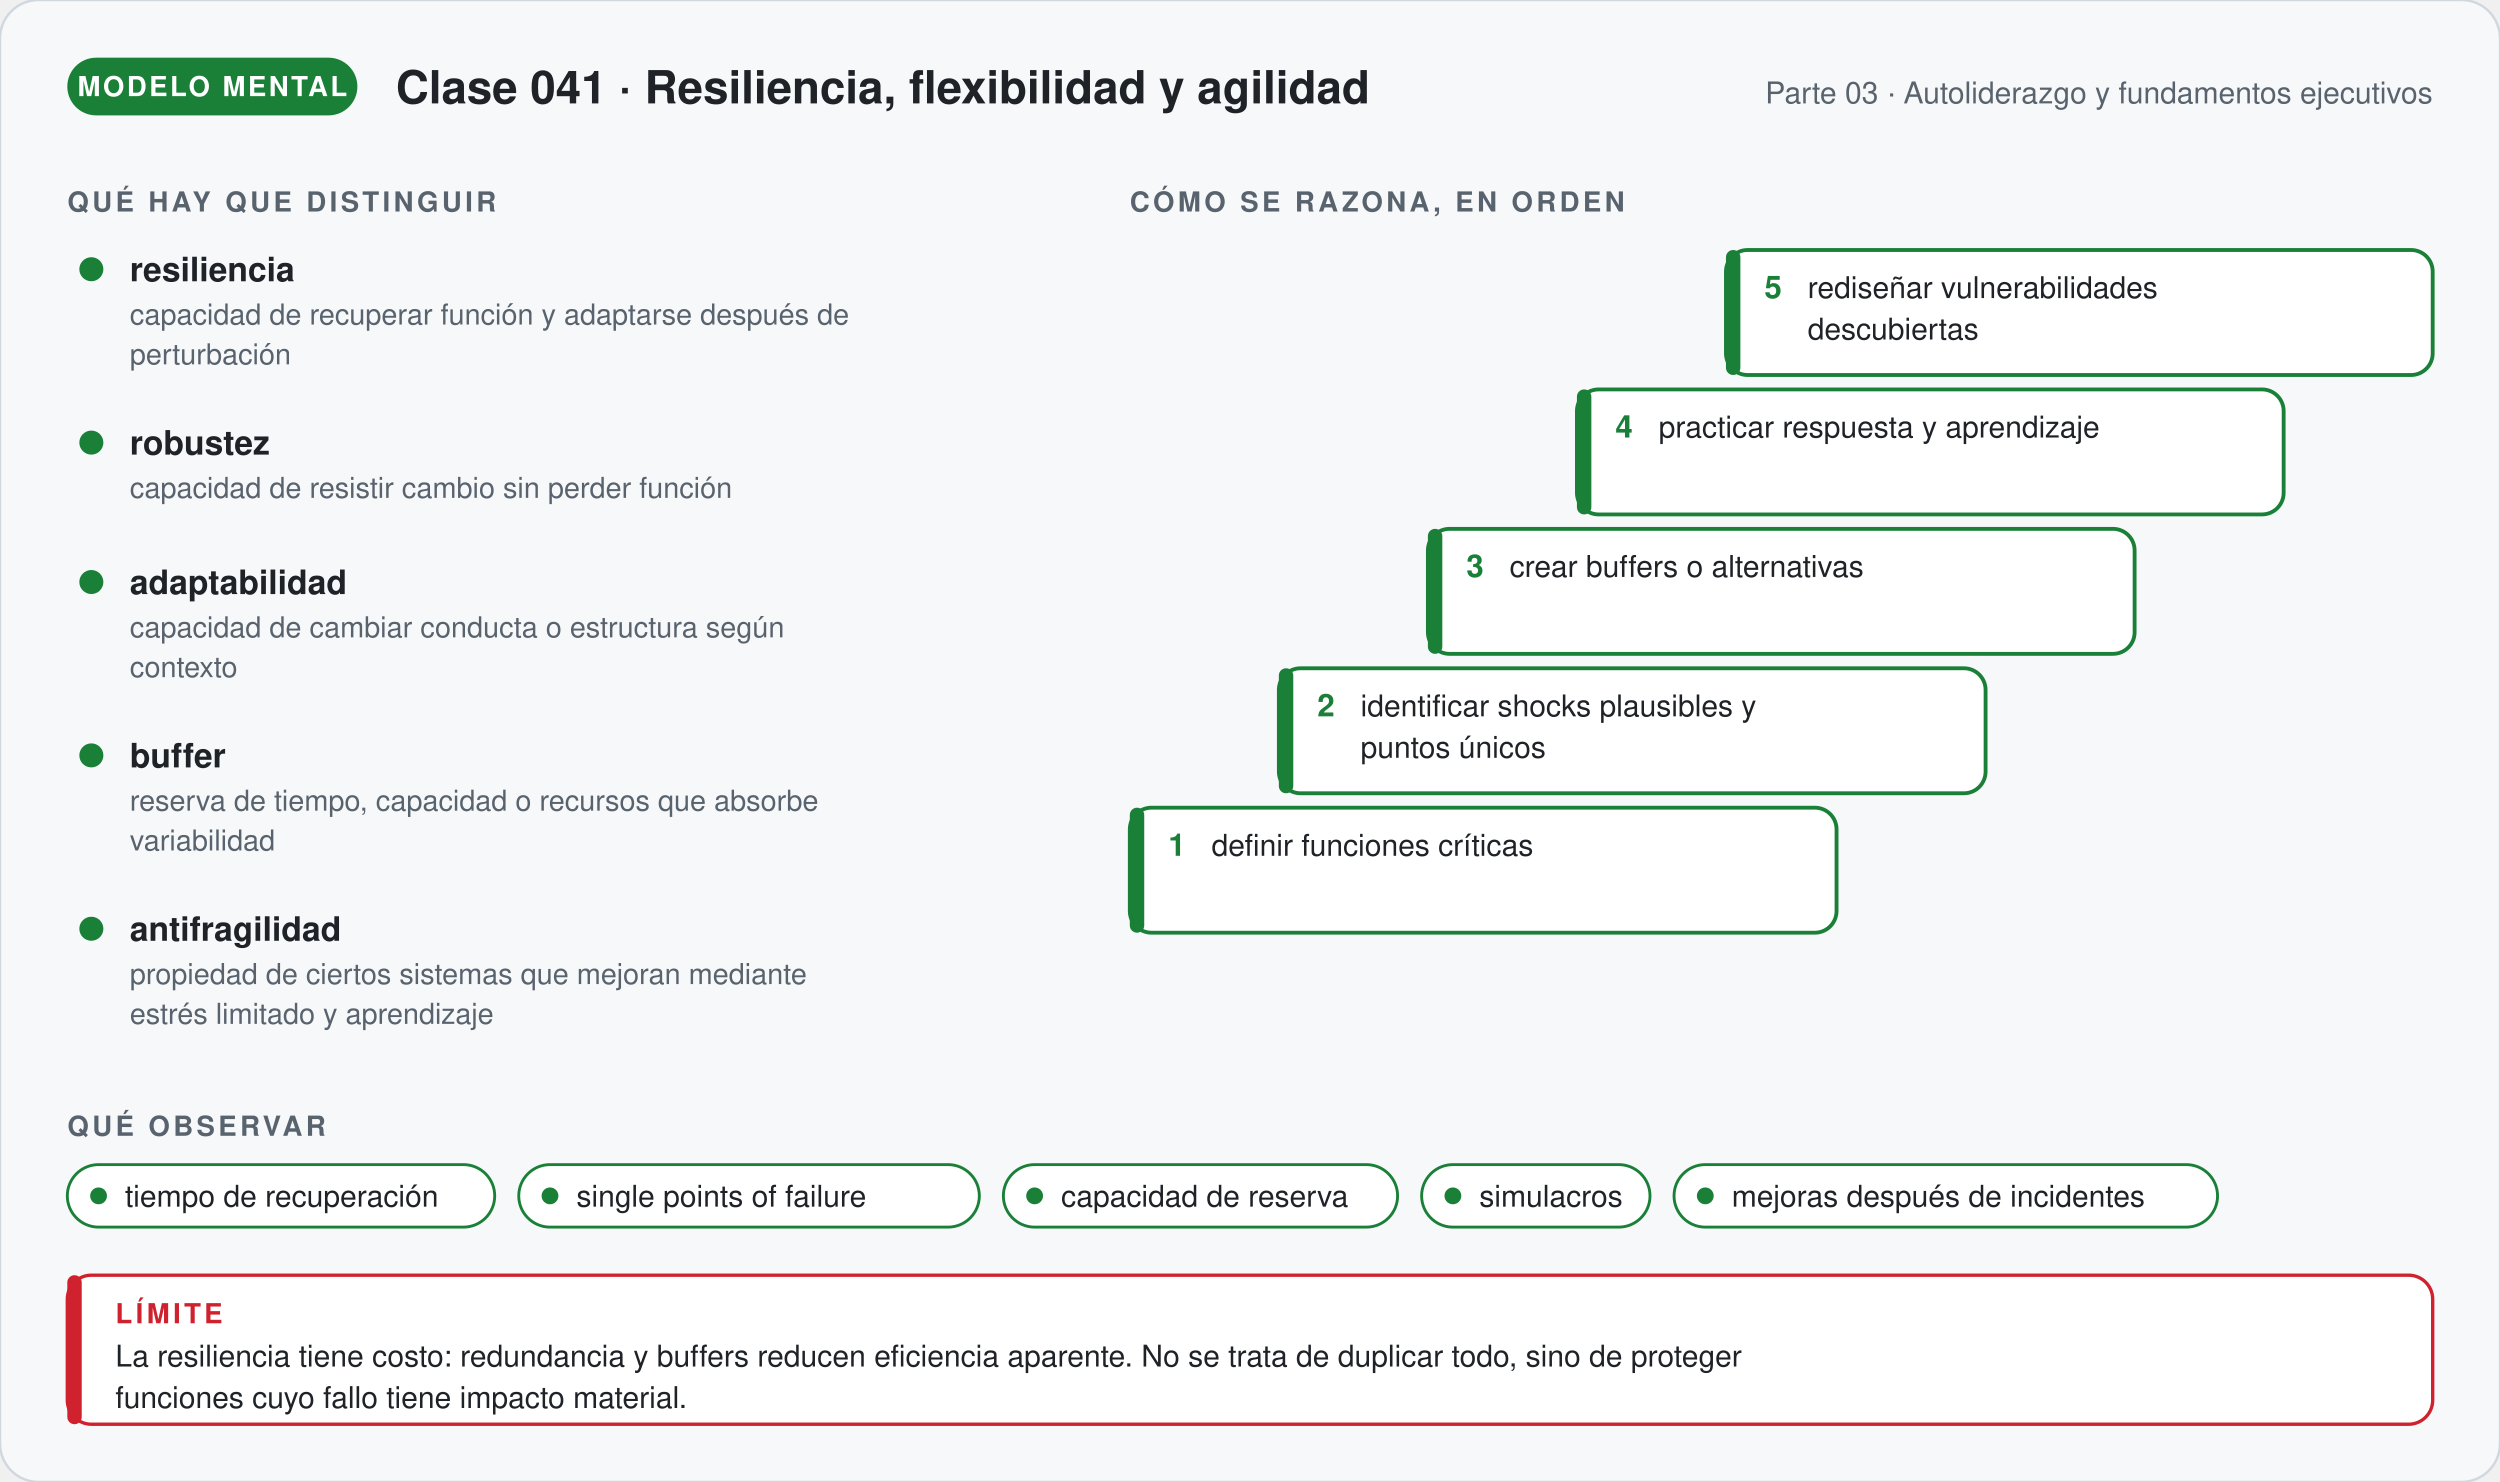
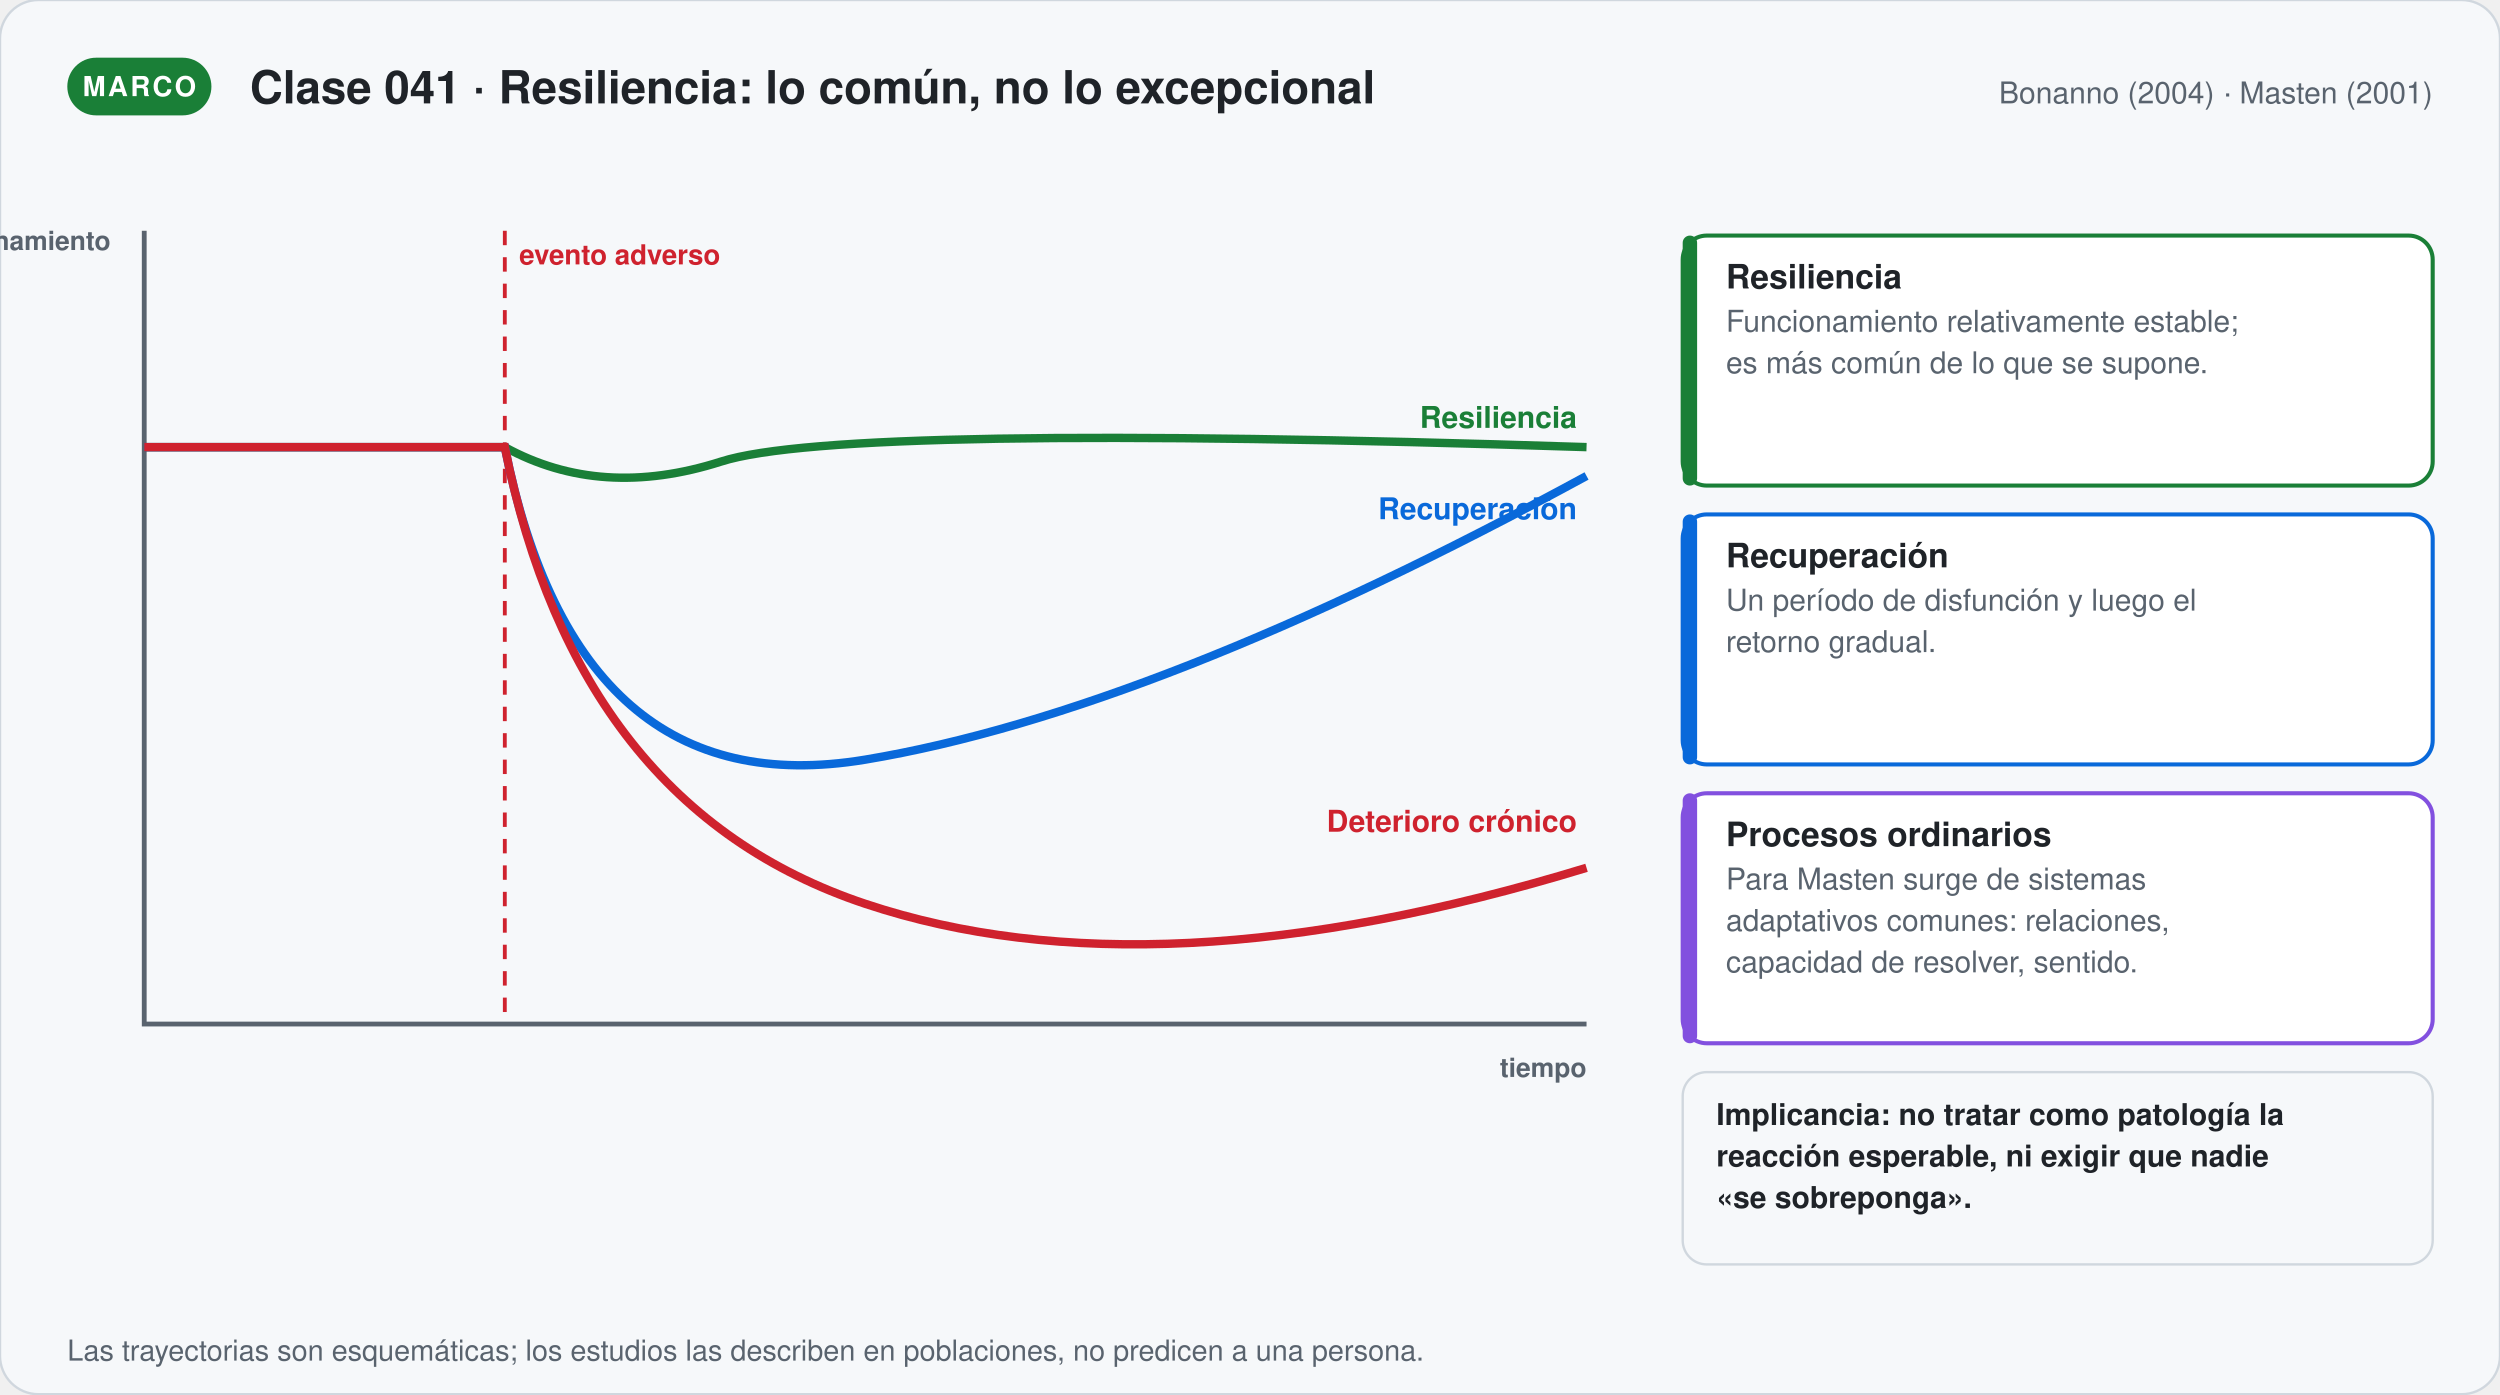
- <svg xmlns="http://www.w3.org/2000/svg" viewBox="0 0 1040 616.48" width="1040" role="img" aria-labelledby="t-g41 d-g41" font-family="'Segoe UI', 'Helvetica Neue', Helvetica, Arial, sans-serif">
+ <svg xmlns="http://www.w3.org/2000/svg" viewBox="0 0 1040 580" width="1040" role="img" aria-labelledby="t-041 d-041" font-family="'Segoe UI', 'Helvetica Neue', Helvetica, Arial, sans-serif">
  <defs>
-     <marker id="p-g41" viewBox="0 0 10 10" refX="8" refY="5" markerWidth="7" markerHeight="7" orient="auto">
+     <marker id="p-041" viewBox="0 0 10 10" refX="8" refY="5" markerWidth="7" markerHeight="7" orient="auto">
      <path d="M1,1 L9,5 L1,9 Z" fill="#59636e" />
    </marker>
  </defs>
-   <rect width="1040" height="616.48" rx="16" fill="#f6f8fa" stroke="#d0d7de" />
-   <rect x="28" y="24" width="120.67" height="24" rx="12" fill="#1a7f37" />
-   <text x="88.335" y="40" font-size="11.5" font-weight="700" fill="#ffffff" text-anchor="middle" letter-spacing="1">MODELO MENTAL</text>
-   <text x="164.67" y="43" font-size="19" font-weight="700" fill="#1f2328" text-anchor="start">Clase 041 · Resiliencia, flexibilidad y agilidad</text>
-   <text x="1012" y="43" font-size="12.5" font-weight="400" fill="#59636e" text-anchor="end">Parte 03 · Autoliderazgo y fundamentos ejecutivos</text>
-   <text x="28" y="88" font-size="11.5" font-weight="700" fill="#59636e" text-anchor="start" letter-spacing="1.4">QUÉ HAY QUE DISTINGUIR</text>
-   <circle cx="38" cy="112" r="5" fill="#1a7f37" />
-   <text x="54" y="117" font-size="14" font-weight="700" fill="#1f2328" text-anchor="start">resiliencia</text>
-   <text x="54" y="135" font-size="12" font-weight="400" fill="#59636e" text-anchor="start">capacidad de recuperar función y adaptarse después de</text>
-   <text x="54" y="151.56" font-size="12" font-weight="400" fill="#59636e" text-anchor="start">perturbación</text>
-   <circle cx="38" cy="184.12" r="5" fill="#1a7f37" />
-   <text x="54" y="189.12" font-size="14" font-weight="700" fill="#1f2328" text-anchor="start">robustez</text>
-   <text x="54" y="207.12" font-size="12" font-weight="400" fill="#59636e" text-anchor="start">capacidad de resistir cambio sin perder función</text>
-   <circle cx="38" cy="242.12" r="5" fill="#1a7f37" />
-   <text x="54" y="247.12" font-size="14" font-weight="700" fill="#1f2328" text-anchor="start">adaptabilidad</text>
-   <text x="54" y="265.12" font-size="12" font-weight="400" fill="#59636e" text-anchor="start">capacidad de cambiar conducta o estructura según</text>
-   <text x="54" y="281.68" font-size="12" font-weight="400" fill="#59636e" text-anchor="start">contexto</text>
-   <circle cx="38" cy="314.24" r="5" fill="#1a7f37" />
-   <text x="54" y="319.24" font-size="14" font-weight="700" fill="#1f2328" text-anchor="start">buffer</text>
-   <text x="54" y="337.24" font-size="12" font-weight="400" fill="#59636e" text-anchor="start">reserva de tiempo, capacidad o recursos que absorbe</text>
-   <text x="54" y="353.8" font-size="12" font-weight="400" fill="#59636e" text-anchor="start">variabilidad</text>
-   <circle cx="38" cy="386.36" r="5" fill="#1a7f37" />
-   <text x="54" y="391.36" font-size="14" font-weight="700" fill="#1f2328" text-anchor="start">antifragilidad</text>
-   <text x="54" y="409.36" font-size="12" font-weight="400" fill="#59636e" text-anchor="start">propiedad de ciertos sistemas que mejoran mediante</text>
-   <text x="54" y="425.92" font-size="12" font-weight="400" fill="#59636e" text-anchor="start">estrés limitado y aprendizaje</text>
-   <text x="470" y="88" font-size="11.5" font-weight="700" fill="#59636e" text-anchor="start" letter-spacing="1.4">CÓMO SE RAZONA, EN ORDEN</text>
-   <rect x="470" y="336" width="294" height="52" rx="9" fill="#ffffff" stroke="#1a7f37" stroke-width="1.6" />
-   <rect x="470" y="336" width="6" height="52" rx="3" fill="#1a7f37" />
-   <text x="486" y="356" font-size="13" font-weight="800" fill="#1a7f37" text-anchor="start">1</text>
-   <text x="504" y="356" font-size="12.5" font-weight="400" fill="#1f2328" text-anchor="start">definir funciones críticas</text>
-   <rect x="532" y="278" width="294" height="52" rx="9" fill="#ffffff" stroke="#1a7f37" stroke-width="1.6" />
-   <rect x="532" y="278" width="6" height="52" rx="3" fill="#1a7f37" />
-   <text x="548" y="298" font-size="13" font-weight="800" fill="#1a7f37" text-anchor="start">2</text>
-   <text x="566" y="298" font-size="12.5" font-weight="400" fill="#1f2328" text-anchor="start">identificar shocks plausibles y</text>
-   <text x="566" y="315.25" font-size="12.5" font-weight="400" fill="#1f2328" text-anchor="start">puntos únicos</text>
-   <rect x="594" y="220" width="294" height="52" rx="9" fill="#ffffff" stroke="#1a7f37" stroke-width="1.6" />
-   <rect x="594" y="220" width="6" height="52" rx="3" fill="#1a7f37" />
-   <text x="610" y="240" font-size="13" font-weight="800" fill="#1a7f37" text-anchor="start">3</text>
-   <text x="628" y="240" font-size="12.5" font-weight="400" fill="#1f2328" text-anchor="start">crear buffers o alternativas</text>
-   <rect x="656" y="162" width="294" height="52" rx="9" fill="#ffffff" stroke="#1a7f37" stroke-width="1.6" />
-   <rect x="656" y="162" width="6" height="52" rx="3" fill="#1a7f37" />
-   <text x="672" y="182" font-size="13" font-weight="800" fill="#1a7f37" text-anchor="start">4</text>
-   <text x="690" y="182" font-size="12.5" font-weight="400" fill="#1f2328" text-anchor="start">practicar respuesta y aprendizaje</text>
-   <rect x="718" y="104" width="294" height="52" rx="9" fill="#ffffff" stroke="#1a7f37" stroke-width="1.6" />
-   <rect x="718" y="104" width="6" height="52" rx="3" fill="#1a7f37" />
-   <text x="734" y="124" font-size="13" font-weight="800" fill="#1a7f37" text-anchor="start">5</text>
-   <text x="752" y="124" font-size="12.5" font-weight="400" fill="#1f2328" text-anchor="start">rediseñar vulnerabilidades</text>
-   <text x="752" y="141.25" font-size="12.5" font-weight="400" fill="#1f2328" text-anchor="start">descubiertas</text>
-   <text x="28" y="472.48" font-size="11.5" font-weight="700" fill="#59636e" text-anchor="start" letter-spacing="1.4">QUÉ OBSERVAR</text>
-   <rect x="28" y="484.48" width="177.8" height="26" rx="13" fill="#ffffff" stroke="#1a7f37" stroke-width="1.2" />
-   <circle cx="41" cy="497.48" r="3.5" fill="#1a7f37" />
-   <text x="52" y="501.98" font-size="12.5" font-weight="400" fill="#1f2328" text-anchor="start">tiempo de recuperación</text>
-   <rect x="215.8" y="484.48" width="191.6" height="26" rx="13" fill="#ffffff" stroke="#1a7f37" stroke-width="1.2" />
-   <circle cx="228.8" cy="497.48" r="3.5" fill="#1a7f37" />
-   <text x="239.8" y="501.98" font-size="12.5" font-weight="400" fill="#1f2328" text-anchor="start">single points of failure</text>
-   <rect x="417.4" y="484.48" width="164" height="26" rx="13" fill="#ffffff" stroke="#1a7f37" stroke-width="1.2" />
-   <circle cx="430.4" cy="497.48" r="3.5" fill="#1a7f37" />
-   <text x="441.4" y="501.98" font-size="12.5" font-weight="400" fill="#1f2328" text-anchor="start">capacidad de reserva</text>
-   <rect x="591.4" y="484.48" width="95" height="26" rx="13" fill="#ffffff" stroke="#1a7f37" stroke-width="1.2" />
-   <circle cx="604.4" cy="497.48" r="3.5" fill="#1a7f37" />
-   <text x="615.4" y="501.98" font-size="12.5" font-weight="400" fill="#1f2328" text-anchor="start">simulacros</text>
-   <rect x="696.4" y="484.48" width="226.1" height="26" rx="13" fill="#ffffff" stroke="#1a7f37" stroke-width="1.2" />
-   <circle cx="709.4" cy="497.48" r="3.5" fill="#1a7f37" />
-   <text x="720.4" y="501.98" font-size="12.5" font-weight="400" fill="#1f2328" text-anchor="start">mejoras después de incidentes</text>
-   <rect x="28" y="530.48" width="984" height="62" rx="10" fill="#ffffff" stroke="#cf222e" stroke-width="1.4" />
-   <rect x="28" y="530.48" width="6" height="62" rx="3" fill="#cf222e" />
-   <text x="48" y="550.48" font-size="11.5" font-weight="700" fill="#cf222e" text-anchor="start" letter-spacing="1.4">LÍMITE</text>
-   <text x="48" y="568.48" font-size="12.5" font-weight="400" fill="#1f2328" text-anchor="start">La resiliencia tiene costo: redundancia y buffers reducen eficiencia aparente. No se trata de duplicar todo, sino de proteger</text>
-   <text x="48" y="585.73" font-size="12.5" font-weight="400" fill="#1f2328" text-anchor="start">funciones cuyo fallo tiene impacto material.</text>
+   <rect width="1040" height="580" rx="16" fill="#f6f8fa" stroke="#d0d7de" />
+   <rect x="28" y="24" width="59.95" height="24" rx="12" fill="#1a7f37" />
+   <text x="57.975" y="40" font-size="11.5" font-weight="700" fill="#ffffff" text-anchor="middle" letter-spacing="1">MARCO</text>
+   <text x="103.95" y="43" font-size="19" font-weight="700" fill="#1f2328" text-anchor="start">Clase 041 · Resiliencia: lo común, no lo excepcional</text>
+   <text x="1012" y="43" font-size="12.5" font-weight="400" fill="#59636e" text-anchor="end">Bonanno (2004) · Masten (2001)</text>
+   <path d="M60,96 V426 H660" stroke="#59636e" stroke-width="2" fill="none" />
+   <text x="46" y="104" font-size="11" font-weight="600" fill="#59636e" text-anchor="end">funcionamiento</text>
+   <text x="660" y="448" font-size="11" font-weight="600" fill="#59636e" text-anchor="end">tiempo</text>
+   <path d="M210,96 V426" stroke="#cf222e" stroke-width="1.6" stroke-dasharray="6 5" />
+   <text x="216" y="110" font-size="11.5" font-weight="700" fill="#cf222e" text-anchor="start">evento adverso</text>
+   <path d="M60,186 H210 Q250,208 300,192 T660,186" stroke="#1a7f37" stroke-width="3.5" fill="none" />
+   <path d="M60,186 H210 Q240,336 360,316 T660,198" stroke="#0969da" stroke-width="3.5" fill="none" />
+   <path d="M60,186 H210 Q240,336 360,376 T660,361" stroke="#cf222e" stroke-width="3.5" fill="none" />
+   <text x="656" y="178" font-size="12.5" font-weight="700" fill="#1a7f37" text-anchor="end">Resiliencia</text>
+   <text x="656" y="216" font-size="12.5" font-weight="700" fill="#0969da" text-anchor="end">Recuperación</text>
+   <text x="656" y="346" font-size="12.5" font-weight="700" fill="#cf222e" text-anchor="end">Deterioro crónico</text>
+   <rect x="700" y="98" width="312" height="104" rx="10" fill="#ffffff" stroke="#1a7f37" stroke-width="1.7" />
+   <rect x="700" y="98" width="6" height="104" rx="3" fill="#1a7f37" />
+   <text x="718" y="120" font-size="14" font-weight="700" fill="#1f2328" text-anchor="start">Resiliencia</text>
+   <text x="718" y="138" font-size="12.5" font-weight="400" fill="#59636e" text-anchor="start">Funcionamiento relativamente estable;</text>
+   <text x="718" y="155.25" font-size="12.5" font-weight="400" fill="#59636e" text-anchor="start">es más común de lo que se supone.</text>
+   <rect x="700" y="214" width="312" height="104" rx="10" fill="#ffffff" stroke="#0969da" stroke-width="1.7" />
+   <rect x="700" y="214" width="6" height="104" rx="3" fill="#0969da" />
+   <text x="718" y="236" font-size="14" font-weight="700" fill="#1f2328" text-anchor="start">Recuperación</text>
+   <text x="718" y="254" font-size="12.5" font-weight="400" fill="#59636e" text-anchor="start">Un período de disfunción y luego el</text>
+   <text x="718" y="271.25" font-size="12.5" font-weight="400" fill="#59636e" text-anchor="start">retorno gradual.</text>
+   <rect x="700" y="330" width="312" height="104" rx="10" fill="#ffffff" stroke="#8250df" stroke-width="1.7" />
+   <rect x="700" y="330" width="6" height="104" rx="3" fill="#8250df" />
+   <text x="718" y="352" font-size="14" font-weight="700" fill="#1f2328" text-anchor="start">Procesos ordinarios</text>
+   <text x="718" y="370" font-size="12.5" font-weight="400" fill="#59636e" text-anchor="start">Para Masten surge de sistemas</text>
+   <text x="718" y="387.25" font-size="12.5" font-weight="400" fill="#59636e" text-anchor="start">adaptativos comunes: relaciones,</text>
+   <text x="718" y="404.5" font-size="12.5" font-weight="400" fill="#59636e" text-anchor="start">capacidad de resolver, sentido.</text>
+   <rect x="700" y="446" width="312" height="80" rx="10" fill="#f6f8fa" stroke="#d0d7de" stroke-width="1" />
+   <text x="714" y="468" font-size="12.5" font-weight="600" fill="#1f2328" text-anchor="start">Implicancia: no tratar como patología la</text>
+   <text x="714" y="485.25" font-size="12.5" font-weight="600" fill="#1f2328" text-anchor="start">reacción esperable, ni exigir que nadie</text>
+   <text x="714" y="502.5" font-size="12.5" font-weight="600" fill="#1f2328" text-anchor="start">«se sobreponga».</text>
+   <text x="28" y="566" font-size="12" font-weight="400" fill="#59636e" text-anchor="start">Las trayectorias son esquemáticas; los estudios las describen en poblaciones, no predicen a una persona.</text>
</svg>
